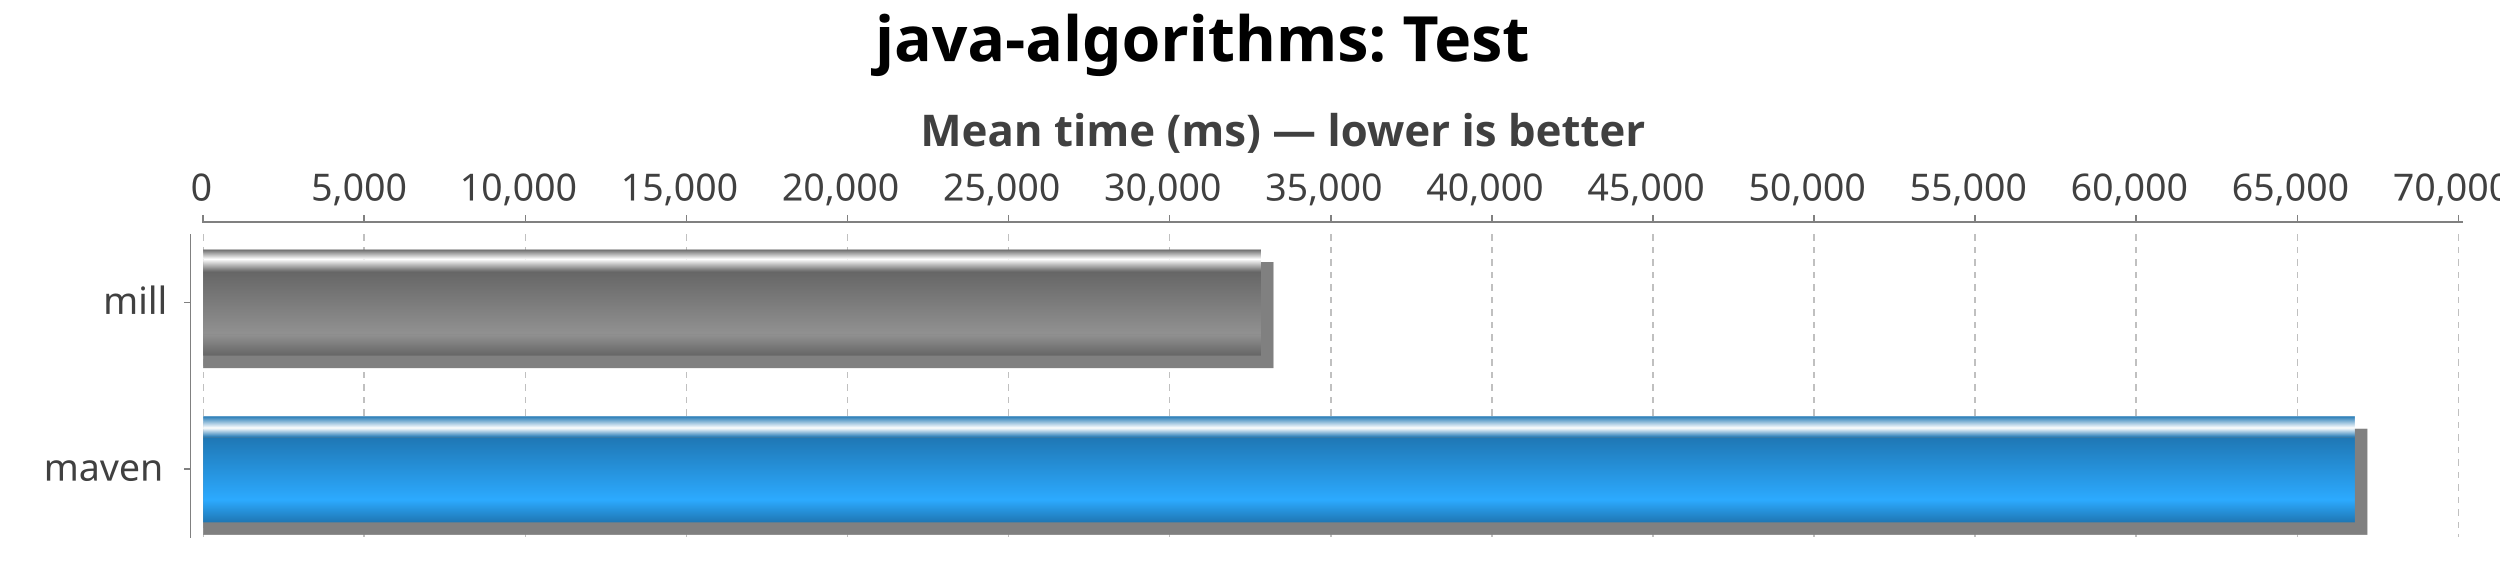
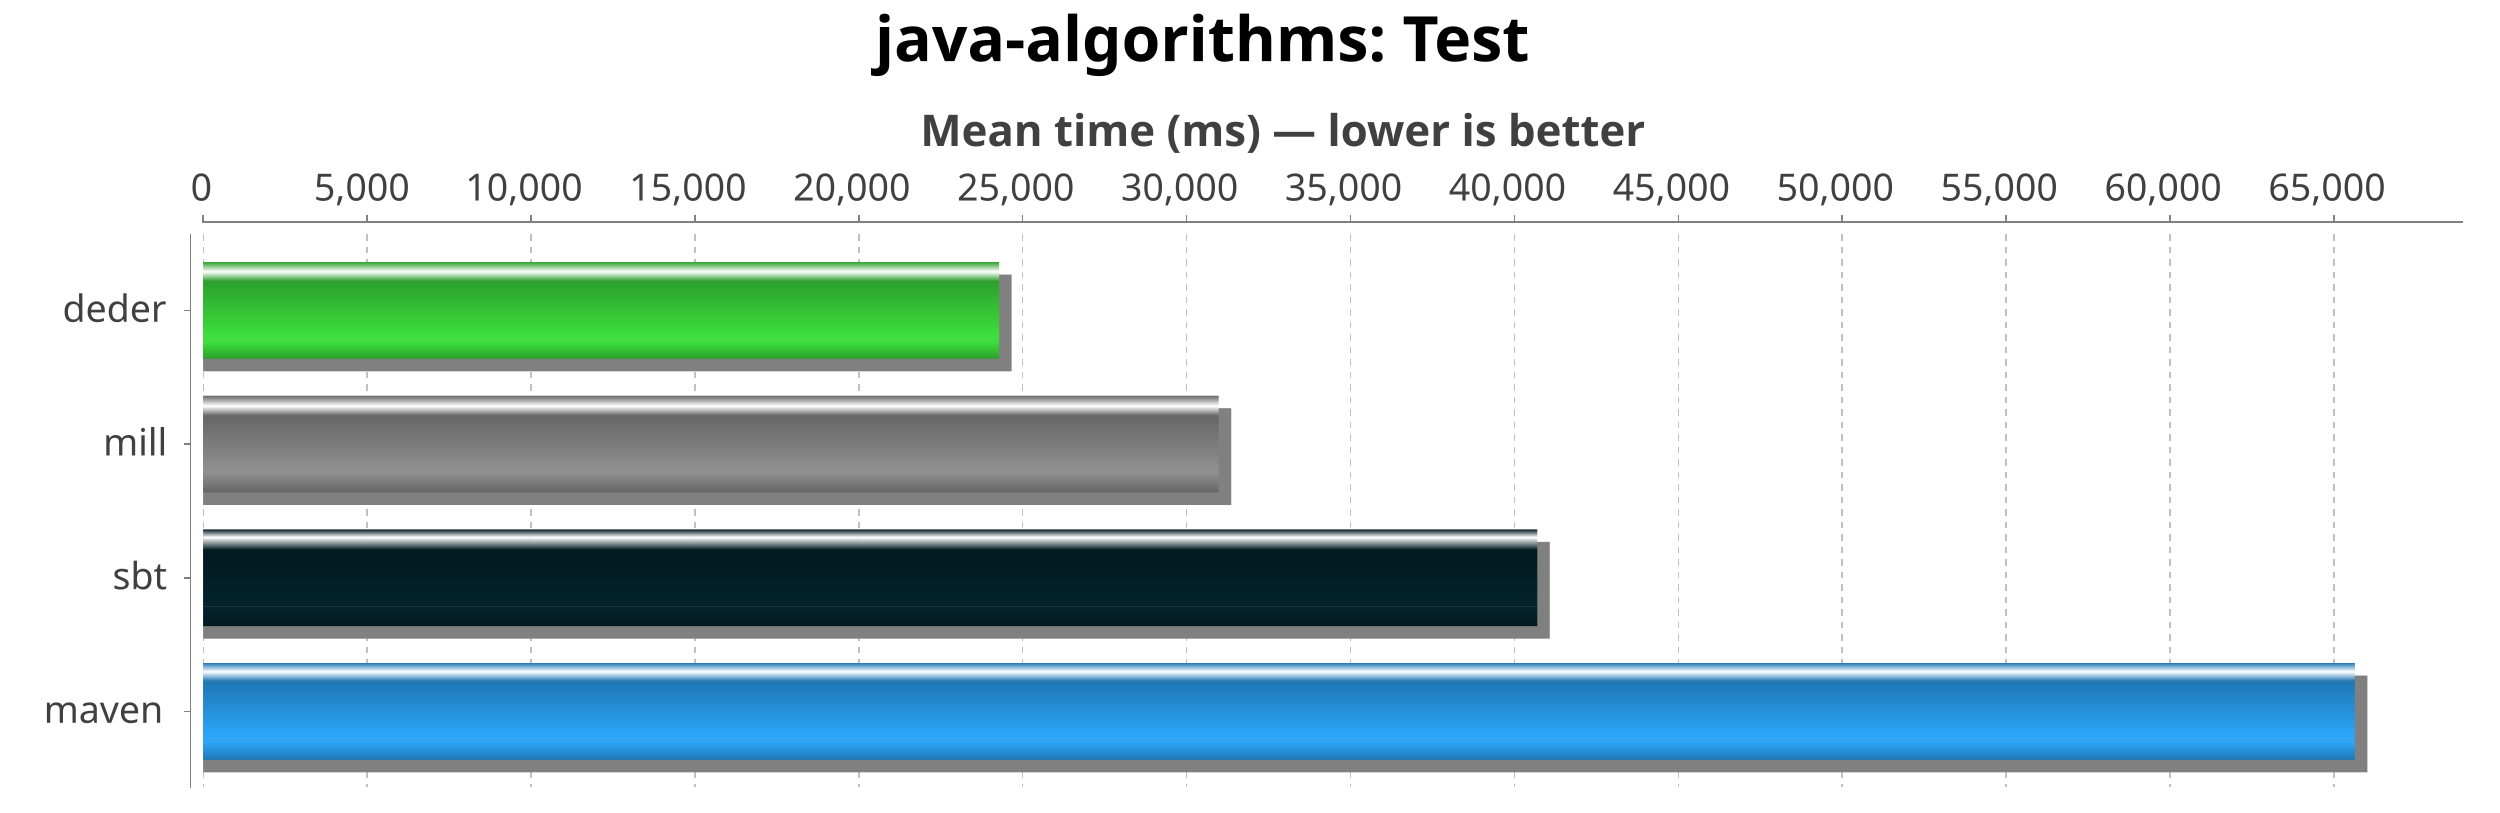
- <svg xmlns="http://www.w3.org/2000/svg" width="800" height="180" text-rendering="auto" shape-rendering="auto">
+ <svg xmlns="http://www.w3.org/2000/svg" width="800" height="260" text-rendering="auto" shape-rendering="auto">
  <defs>
-     <linearGradient id="_80462503791gp3" x1="0" y1="107" x2="0" y2="113.8" gradientUnits="userSpaceOnUse">
+     <linearGradient id="_73742446763gp5" x1="0" y1="130" x2="0" y2="133" gradientUnits="userSpaceOnUse">
+       <stop offset="0%" stop-color="rgb(255,255,255)" />
+       <stop offset="100%" stop-color="rgb(102,102,102)" />
+     </linearGradient>
+     <linearGradient id="_73742446763gp6" x1="0" y1="133" x2="0" y2="151" gradientUnits="userSpaceOnUse">
+       <stop offset="0%" stop-color="rgb(102,102,102)" />
+       <stop offset="100%" stop-color="rgb(145,145,145)" />
+     </linearGradient>
+     <linearGradient id="_73742446763gp3" x1="0" y1="109" x2="0" y2="114.82" gradientUnits="userSpaceOnUse">
+       <stop offset="0%" stop-color="rgb(62,228,62)" />
+       <stop offset="100%" stop-color="rgb(44,160,44)" />
+     </linearGradient>
+     <linearGradient id="_73742446763gp8" x1="0" y1="169.4" x2="0" y2="172" gradientUnits="userSpaceOnUse">
+       <stop offset="0%" stop-color="rgb(1,25,31)" />
+       <stop offset="100%" stop-color="rgb(255,255,255)" />
+     </linearGradient>
+     <linearGradient id="_73742446763gp7" x1="0" y1="151" x2="0" y2="157.6" gradientUnits="userSpaceOnUse">
      <stop offset="0%" stop-color="rgb(145,145,145)" />
      <stop offset="100%" stop-color="rgb(102,102,102)" />
    </linearGradient>
-     <linearGradient id="_80462503791gp4" x1="0" y1="133.2" x2="0" y2="137" gradientUnits="userSpaceOnUse">
+     <linearGradient id="_73742446763gp14" x1="0" y1="218" x2="0" y2="237" gradientUnits="userSpaceOnUse">
+       <stop offset="0%" stop-color="rgb(31,119,180)" />
+       <stop offset="100%" stop-color="rgb(44,170,255)" />
+     </linearGradient>
+     <linearGradient id="_73742446763gp15" x1="0" y1="237" x2="0" y2="243.15" gradientUnits="userSpaceOnUse">
+       <stop offset="0%" stop-color="rgb(44,170,255)" />
+       <stop offset="100%" stop-color="rgb(31,119,180)" />
+     </linearGradient>
+     <linearGradient id="_73742446763gp10" x1="0" y1="176" x2="0" y2="194" gradientUnits="userSpaceOnUse">
+       <stop offset="0%" stop-color="rgb(1,25,31)" />
+       <stop offset="100%" stop-color="rgb(4,35,44)" />
+     </linearGradient>
+     <linearGradient id="_73742446763gp11" x1="0" y1="194" x2="0" y2="200.38" gradientUnits="userSpaceOnUse">
+       <stop offset="0%" stop-color="rgb(4,35,44)" />
+       <stop offset="100%" stop-color="rgb(1,25,31)" />
+     </linearGradient>
+     <linearGradient id="_73742446763gp1" x1="0" y1="87" x2="0" y2="90" gradientUnits="userSpaceOnUse">
+       <stop offset="0%" stop-color="rgb(255,255,255)" />
+       <stop offset="100%" stop-color="rgb(44,160,44)" />
+     </linearGradient>
+     <linearGradient id="_73742446763gp12" x1="0" y1="212.18" x2="0" y2="215" gradientUnits="userSpaceOnUse">
      <stop offset="0%" stop-color="rgb(31,119,180)" />
      <stop offset="100%" stop-color="rgb(255,255,255)" />
    </linearGradient>
-     <linearGradient id="_80462503791gp5" x1="0" y1="137" x2="0" y2="140" gradientUnits="userSpaceOnUse">
+     <linearGradient id="_73742446763gp2" x1="0" y1="90" x2="0" y2="109" gradientUnits="userSpaceOnUse">
+       <stop offset="0%" stop-color="rgb(44,160,44)" />
+       <stop offset="100%" stop-color="rgb(62,228,62)" />
+     </linearGradient>
+     <linearGradient id="_73742446763gp13" x1="0" y1="215" x2="0" y2="218" gradientUnits="userSpaceOnUse">
      <stop offset="0%" stop-color="rgb(255,255,255)" />
      <stop offset="100%" stop-color="rgb(31,119,180)" />
    </linearGradient>
-     <linearGradient id="_80462503791gp1" x1="0" y1="83" x2="0" y2="87" gradientUnits="userSpaceOnUse">
+     <linearGradient id="_73742446763gp9" x1="0" y1="172" x2="0" y2="176" gradientUnits="userSpaceOnUse">
      <stop offset="0%" stop-color="rgb(255,255,255)" />
-       <stop offset="100%" stop-color="rgb(102,102,102)" />
+       <stop offset="100%" stop-color="rgb(1,25,31)" />
    </linearGradient>
-     <linearGradient id="_80462503791gp2" x1="0" y1="87" x2="0" y2="107" gradientUnits="userSpaceOnUse">
-       <stop offset="0%" stop-color="rgb(102,102,102)" />
-       <stop offset="100%" stop-color="rgb(145,145,145)" />
-     </linearGradient>
-     <linearGradient id="_80462503791gp6" x1="0" y1="140" x2="0" y2="160" gradientUnits="userSpaceOnUse">
-       <stop offset="0%" stop-color="rgb(31,119,180)" />
-       <stop offset="100%" stop-color="rgb(44,170,255)" />
-     </linearGradient>
-     <linearGradient id="_80462503791gp0" x1="0" y1="79.85" x2="0" y2="83" gradientUnits="userSpaceOnUse">
+     <linearGradient id="_73742446763gp4" x1="0" y1="126.62" x2="0" y2="130" gradientUnits="userSpaceOnUse">
      <stop offset="0%" stop-color="rgb(102,102,102)" />
      <stop offset="100%" stop-color="rgb(255,255,255)" />
    </linearGradient>
-     <linearGradient id="_80462503791gp7" x1="0" y1="160" x2="0" y2="167.15" gradientUnits="userSpaceOnUse">
-       <stop offset="0%" stop-color="rgb(44,170,255)" />
-       <stop offset="100%" stop-color="rgb(31,119,180)" />
+     <linearGradient id="_73742446763gp0" x1="0" y1="83.85" x2="0" y2="87" gradientUnits="userSpaceOnUse">
+       <stop offset="0%" stop-color="rgb(44,160,44)" />
+       <stop offset="100%" stop-color="rgb(255,255,255)" />
    </linearGradient>
-     <clipPath id="_80462503791clip-0">
-       <path d="M0,0L0,180L800,180L800,0Z" />
+     <clipPath id="_73742446763clip-0">
+       <path d="M0,0L0,260L800,260L800,0Z" />
    </clipPath>
-     <clipPath id="_80462503791clip-1">
-       <path d="M65,75L65,172L788,172L788,75Z" />
+     <clipPath id="_73742446763clip-1">
+       <path d="M65,75L65,252L788,252L788,75Z" />
    </clipPath>
  </defs>
-   <rect x="0" y="0" width="800" height="180" style="fill:rgb(255,255,255)" clip-path="url(#_80462503791clip-0)" />
+   <rect x="0" y="0" width="800" height="260" style="fill:rgb(255,255,255)" clip-path="url(#_73742446763clip-0)" />
  <g>
-     <text x="280" y="19.56" style="fill: rgb(0,0,0); fill-opacity: 1.0; font-family: sans-serif; font-size: 20px; font-weight: bold;" clip-path="url(#_80462503791clip-0)">java-algorithms: Test</text>
+     <text x="280" y="19.56" style="fill: rgb(0,0,0); fill-opacity: 1.0; font-family: sans-serif; font-size: 20px; font-weight: bold;" clip-path="url(#_73742446763clip-0)">java-algorithms: Test</text>
  </g>
-   <rect x="65" y="75" width="723" height="97" style="fill:rgb(255,255,255)" clip-path="url(#_80462503791clip-0)" />
-   <line x1="65" y1="71" x2="788" y2="71" style="stroke-width:0.5;stroke:rgb(128,128,128);stroke-opacity:1.0;stroke-linecap:square;stroke-miterlimit:10;shape-rendering:crispEdges" clip-path="url(#_80462503791clip-0)" />
+   <rect x="65" y="75" width="723" height="177" style="fill:rgb(255,255,255)" clip-path="url(#_73742446763clip-0)" />
+   <line x1="65" y1="71" x2="788" y2="71" style="stroke-width:0.5;stroke:rgb(128,128,128);stroke-opacity:1.0;stroke-linecap:square;stroke-miterlimit:10;shape-rendering:crispEdges" clip-path="url(#_73742446763clip-0)" />
  <g>
-     <text x="61" y="64.17" style="fill: rgb(64,64,64); fill-opacity: 1.0; font-family: sans-serif; font-size: 12px;" clip-path="url(#_80462503791clip-0)">0</text>
+     <text x="61" y="64.17" style="fill: rgb(64,64,64); fill-opacity: 1.0; font-family: sans-serif; font-size: 12px;" clip-path="url(#_73742446763clip-0)">0</text>
  </g>
-   <line x1="65" y1="69" x2="65" y2="71" style="stroke-width:0.5;stroke:rgb(128,128,128);stroke-opacity:1.0;stroke-linecap:square;stroke-miterlimit:10;shape-rendering:crispEdges" clip-path="url(#_80462503791clip-0)" />
+   <line x1="65" y1="69" x2="65" y2="71" style="stroke-width:0.5;stroke:rgb(128,128,128);stroke-opacity:1.0;stroke-linecap:square;stroke-miterlimit:10;shape-rendering:crispEdges" clip-path="url(#_73742446763clip-0)" />
  <g>
-     <text x="99.55" y="64.17" style="fill: rgb(64,64,64); fill-opacity: 1.0; font-family: sans-serif; font-size: 12px;" clip-path="url(#_80462503791clip-0)">5,000</text>
+     <text x="100.45" y="64.17" style="fill: rgb(64,64,64); fill-opacity: 1.0; font-family: sans-serif; font-size: 12px;" clip-path="url(#_73742446763clip-0)">5,000</text>
  </g>
-   <line x1="116.55" y1="69" x2="116.55" y2="71" style="stroke-width:0.5;stroke:rgb(128,128,128);stroke-opacity:1.0;stroke-linecap:square;stroke-miterlimit:10;shape-rendering:crispEdges" clip-path="url(#_80462503791clip-0)" />
+   <line x1="117.45" y1="69" x2="117.45" y2="71" style="stroke-width:0.5;stroke:rgb(128,128,128);stroke-opacity:1.0;stroke-linecap:square;stroke-miterlimit:10;shape-rendering:crispEdges" clip-path="url(#_73742446763clip-0)" />
  <g>
-     <text x="147.1" y="64.17" style="fill: rgb(64,64,64); fill-opacity: 1.0; font-family: sans-serif; font-size: 12px;" clip-path="url(#_80462503791clip-0)">10,000</text>
+     <text x="148.9" y="64.17" style="fill: rgb(64,64,64); fill-opacity: 1.0; font-family: sans-serif; font-size: 12px;" clip-path="url(#_73742446763clip-0)">10,000</text>
  </g>
-   <line x1="168.1" y1="69" x2="168.1" y2="71" style="stroke-width:0.5;stroke:rgb(128,128,128);stroke-opacity:1.0;stroke-linecap:square;stroke-miterlimit:10;shape-rendering:crispEdges" clip-path="url(#_80462503791clip-0)" />
+   <line x1="169.9" y1="69" x2="169.9" y2="71" style="stroke-width:0.5;stroke:rgb(128,128,128);stroke-opacity:1.0;stroke-linecap:square;stroke-miterlimit:10;shape-rendering:crispEdges" clip-path="url(#_73742446763clip-0)" />
  <g>
-     <text x="198.65" y="64.17" style="fill: rgb(64,64,64); fill-opacity: 1.0; font-family: sans-serif; font-size: 12px;" clip-path="url(#_80462503791clip-0)">15,000</text>
+     <text x="201.36" y="64.17" style="fill: rgb(64,64,64); fill-opacity: 1.0; font-family: sans-serif; font-size: 12px;" clip-path="url(#_73742446763clip-0)">15,000</text>
  </g>
-   <line x1="219.65" y1="69" x2="219.65" y2="71" style="stroke-width:0.5;stroke:rgb(128,128,128);stroke-opacity:1.0;stroke-linecap:square;stroke-miterlimit:10;shape-rendering:crispEdges" clip-path="url(#_80462503791clip-0)" />
+   <line x1="222.36" y1="69" x2="222.36" y2="71" style="stroke-width:0.5;stroke:rgb(128,128,128);stroke-opacity:1.0;stroke-linecap:square;stroke-miterlimit:10;shape-rendering:crispEdges" clip-path="url(#_73742446763clip-0)" />
  <g>
-     <text x="250.2" y="64.17" style="fill: rgb(64,64,64); fill-opacity: 1.0; font-family: sans-serif; font-size: 12px;" clip-path="url(#_80462503791clip-0)">20,000</text>
+     <text x="253.81" y="64.17" style="fill: rgb(64,64,64); fill-opacity: 1.0; font-family: sans-serif; font-size: 12px;" clip-path="url(#_73742446763clip-0)">20,000</text>
  </g>
-   <line x1="271.2" y1="69" x2="271.2" y2="71" style="stroke-width:0.5;stroke:rgb(128,128,128);stroke-opacity:1.0;stroke-linecap:square;stroke-miterlimit:10;shape-rendering:crispEdges" clip-path="url(#_80462503791clip-0)" />
+   <line x1="274.81" y1="69" x2="274.81" y2="71" style="stroke-width:0.5;stroke:rgb(128,128,128);stroke-opacity:1.0;stroke-linecap:square;stroke-miterlimit:10;shape-rendering:crispEdges" clip-path="url(#_73742446763clip-0)" />
  <g>
-     <text x="301.75" y="64.17" style="fill: rgb(64,64,64); fill-opacity: 1.0; font-family: sans-serif; font-size: 12px;" clip-path="url(#_80462503791clip-0)">25,000</text>
+     <text x="306.26" y="64.17" style="fill: rgb(64,64,64); fill-opacity: 1.0; font-family: sans-serif; font-size: 12px;" clip-path="url(#_73742446763clip-0)">25,000</text>
  </g>
-   <line x1="322.75" y1="69" x2="322.75" y2="71" style="stroke-width:0.5;stroke:rgb(128,128,128);stroke-opacity:1.0;stroke-linecap:square;stroke-miterlimit:10;shape-rendering:crispEdges" clip-path="url(#_80462503791clip-0)" />
+   <line x1="327.26" y1="69" x2="327.26" y2="71" style="stroke-width:0.5;stroke:rgb(128,128,128);stroke-opacity:1.0;stroke-linecap:square;stroke-miterlimit:10;shape-rendering:crispEdges" clip-path="url(#_73742446763clip-0)" />
  <g>
-     <text x="353.3" y="64.17" style="fill: rgb(64,64,64); fill-opacity: 1.0; font-family: sans-serif; font-size: 12px;" clip-path="url(#_80462503791clip-0)">30,000</text>
+     <text x="358.71" y="64.17" style="fill: rgb(64,64,64); fill-opacity: 1.0; font-family: sans-serif; font-size: 12px;" clip-path="url(#_73742446763clip-0)">30,000</text>
  </g>
-   <line x1="374.3" y1="69" x2="374.3" y2="71" style="stroke-width:0.5;stroke:rgb(128,128,128);stroke-opacity:1.0;stroke-linecap:square;stroke-miterlimit:10;shape-rendering:crispEdges" clip-path="url(#_80462503791clip-0)" />
+   <line x1="379.71" y1="69" x2="379.71" y2="71" style="stroke-width:0.5;stroke:rgb(128,128,128);stroke-opacity:1.0;stroke-linecap:square;stroke-miterlimit:10;shape-rendering:crispEdges" clip-path="url(#_73742446763clip-0)" />
  <g>
-     <text x="404.86" y="64.17" style="fill: rgb(64,64,64); fill-opacity: 1.0; font-family: sans-serif; font-size: 12px;" clip-path="url(#_80462503791clip-0)">35,000</text>
+     <text x="411.16" y="64.17" style="fill: rgb(64,64,64); fill-opacity: 1.0; font-family: sans-serif; font-size: 12px;" clip-path="url(#_73742446763clip-0)">35,000</text>
  </g>
-   <line x1="425.86" y1="69" x2="425.86" y2="71" style="stroke-width:0.5;stroke:rgb(128,128,128);stroke-opacity:1.0;stroke-linecap:square;stroke-miterlimit:10;shape-rendering:crispEdges" clip-path="url(#_80462503791clip-0)" />
+   <line x1="432.16" y1="69" x2="432.16" y2="71" style="stroke-width:0.5;stroke:rgb(128,128,128);stroke-opacity:1.0;stroke-linecap:square;stroke-miterlimit:10;shape-rendering:crispEdges" clip-path="url(#_73742446763clip-0)" />
  <g>
-     <text x="456.41" y="64.17" style="fill: rgb(64,64,64); fill-opacity: 1.0; font-family: sans-serif; font-size: 12px;" clip-path="url(#_80462503791clip-0)">40,000</text>
+     <text x="463.61" y="64.17" style="fill: rgb(64,64,64); fill-opacity: 1.0; font-family: sans-serif; font-size: 12px;" clip-path="url(#_73742446763clip-0)">40,000</text>
  </g>
-   <line x1="477.41" y1="69" x2="477.41" y2="71" style="stroke-width:0.5;stroke:rgb(128,128,128);stroke-opacity:1.0;stroke-linecap:square;stroke-miterlimit:10;shape-rendering:crispEdges" clip-path="url(#_80462503791clip-0)" />
+   <line x1="484.61" y1="69" x2="484.61" y2="71" style="stroke-width:0.5;stroke:rgb(128,128,128);stroke-opacity:1.0;stroke-linecap:square;stroke-miterlimit:10;shape-rendering:crispEdges" clip-path="url(#_73742446763clip-0)" />
  <g>
-     <text x="507.96" y="64.17" style="fill: rgb(64,64,64); fill-opacity: 1.0; font-family: sans-serif; font-size: 12px;" clip-path="url(#_80462503791clip-0)">45,000</text>
+     <text x="516.07" y="64.17" style="fill: rgb(64,64,64); fill-opacity: 1.0; font-family: sans-serif; font-size: 12px;" clip-path="url(#_73742446763clip-0)">45,000</text>
  </g>
-   <line x1="528.96" y1="69" x2="528.96" y2="71" style="stroke-width:0.5;stroke:rgb(128,128,128);stroke-opacity:1.0;stroke-linecap:square;stroke-miterlimit:10;shape-rendering:crispEdges" clip-path="url(#_80462503791clip-0)" />
+   <line x1="537.07" y1="69" x2="537.07" y2="71" style="stroke-width:0.5;stroke:rgb(128,128,128);stroke-opacity:1.0;stroke-linecap:square;stroke-miterlimit:10;shape-rendering:crispEdges" clip-path="url(#_73742446763clip-0)" />
  <g>
-     <text x="559.51" y="64.17" style="fill: rgb(64,64,64); fill-opacity: 1.0; font-family: sans-serif; font-size: 12px;" clip-path="url(#_80462503791clip-0)">50,000</text>
+     <text x="568.52" y="64.17" style="fill: rgb(64,64,64); fill-opacity: 1.0; font-family: sans-serif; font-size: 12px;" clip-path="url(#_73742446763clip-0)">50,000</text>
  </g>
-   <line x1="580.51" y1="69" x2="580.51" y2="71" style="stroke-width:0.5;stroke:rgb(128,128,128);stroke-opacity:1.0;stroke-linecap:square;stroke-miterlimit:10;shape-rendering:crispEdges" clip-path="url(#_80462503791clip-0)" />
+   <line x1="589.52" y1="69" x2="589.52" y2="71" style="stroke-width:0.5;stroke:rgb(128,128,128);stroke-opacity:1.0;stroke-linecap:square;stroke-miterlimit:10;shape-rendering:crispEdges" clip-path="url(#_73742446763clip-0)" />
  <g>
-     <text x="611.06" y="64.17" style="fill: rgb(64,64,64); fill-opacity: 1.0; font-family: sans-serif; font-size: 12px;" clip-path="url(#_80462503791clip-0)">55,000</text>
+     <text x="620.97" y="64.17" style="fill: rgb(64,64,64); fill-opacity: 1.0; font-family: sans-serif; font-size: 12px;" clip-path="url(#_73742446763clip-0)">55,000</text>
  </g>
-   <line x1="632.06" y1="69" x2="632.06" y2="71" style="stroke-width:0.5;stroke:rgb(128,128,128);stroke-opacity:1.0;stroke-linecap:square;stroke-miterlimit:10;shape-rendering:crispEdges" clip-path="url(#_80462503791clip-0)" />
+   <line x1="641.97" y1="69" x2="641.97" y2="71" style="stroke-width:0.5;stroke:rgb(128,128,128);stroke-opacity:1.0;stroke-linecap:square;stroke-miterlimit:10;shape-rendering:crispEdges" clip-path="url(#_73742446763clip-0)" />
  <g>
-     <text x="662.61" y="64.17" style="fill: rgb(64,64,64); fill-opacity: 1.0; font-family: sans-serif; font-size: 12px;" clip-path="url(#_80462503791clip-0)">60,000</text>
+     <text x="673.42" y="64.17" style="fill: rgb(64,64,64); fill-opacity: 1.0; font-family: sans-serif; font-size: 12px;" clip-path="url(#_73742446763clip-0)">60,000</text>
  </g>
-   <line x1="683.61" y1="69" x2="683.61" y2="71" style="stroke-width:0.5;stroke:rgb(128,128,128);stroke-opacity:1.0;stroke-linecap:square;stroke-miterlimit:10;shape-rendering:crispEdges" clip-path="url(#_80462503791clip-0)" />
+   <line x1="694.42" y1="69" x2="694.42" y2="71" style="stroke-width:0.5;stroke:rgb(128,128,128);stroke-opacity:1.0;stroke-linecap:square;stroke-miterlimit:10;shape-rendering:crispEdges" clip-path="url(#_73742446763clip-0)" />
  <g>
-     <text x="714.16" y="64.17" style="fill: rgb(64,64,64); fill-opacity: 1.0; font-family: sans-serif; font-size: 12px;" clip-path="url(#_80462503791clip-0)">65,000</text>
+     <text x="725.87" y="64.17" style="fill: rgb(64,64,64); fill-opacity: 1.0; font-family: sans-serif; font-size: 12px;" clip-path="url(#_73742446763clip-0)">65,000</text>
  </g>
-   <line x1="735.16" y1="69" x2="735.16" y2="71" style="stroke-width:0.5;stroke:rgb(128,128,128);stroke-opacity:1.0;stroke-linecap:square;stroke-miterlimit:10;shape-rendering:crispEdges" clip-path="url(#_80462503791clip-0)" />
+   <line x1="746.87" y1="69" x2="746.87" y2="71" style="stroke-width:0.5;stroke:rgb(128,128,128);stroke-opacity:1.0;stroke-linecap:square;stroke-miterlimit:10;shape-rendering:crispEdges" clip-path="url(#_73742446763clip-0)" />
  <g>
-     <text x="765.71" y="64.17" style="fill: rgb(64,64,64); fill-opacity: 1.0; font-family: sans-serif; font-size: 12px;" clip-path="url(#_80462503791clip-0)">70,000</text>
+     <text x="294.5" y="46.73" style="fill: rgb(64,64,64); fill-opacity: 1.0; font-family: sans-serif; font-size: 14px; font-weight: bold;" clip-path="url(#_73742446763clip-0)">Mean time (ms) — lower is better</text>
  </g>
-   <line x1="786.71" y1="69" x2="786.71" y2="71" style="stroke-width:0.5;stroke:rgb(128,128,128);stroke-opacity:1.0;stroke-linecap:square;stroke-miterlimit:10;shape-rendering:crispEdges" clip-path="url(#_80462503791clip-0)" />
+   <line x1="61" y1="75" x2="61" y2="252" style="stroke-width:0.5;stroke:rgb(128,128,128);stroke-opacity:1.0;stroke-linecap:square;stroke-miterlimit:10;shape-rendering:crispEdges" clip-path="url(#_73742446763clip-0)" />
+   <line x1="61" y1="99.34" x2="61" y2="99.34" style="stroke-width:0.5;stroke:rgb(128,128,128);stroke-opacity:1.0;stroke-linecap:square;stroke-miterlimit:10;shape-rendering:crispEdges" clip-path="url(#_73742446763clip-0)" />
+   <line x1="61" y1="99.34" x2="59" y2="99.34" style="stroke-width:0.5;stroke:rgb(128,128,128);stroke-opacity:1.0;stroke-linecap:square;stroke-miterlimit:10;shape-rendering:crispEdges" clip-path="url(#_73742446763clip-0)" />
+   <line x1="61" y1="142.11" x2="61" y2="142.11" style="stroke-width:0.5;stroke:rgb(128,128,128);stroke-opacity:1.0;stroke-linecap:square;stroke-miterlimit:10;shape-rendering:crispEdges" clip-path="url(#_73742446763clip-0)" />
+   <line x1="61" y1="142.11" x2="59" y2="142.11" style="stroke-width:0.5;stroke:rgb(128,128,128);stroke-opacity:1.0;stroke-linecap:square;stroke-miterlimit:10;shape-rendering:crispEdges" clip-path="url(#_73742446763clip-0)" />
+   <line x1="61" y1="184.89" x2="61" y2="184.89" style="stroke-width:0.5;stroke:rgb(128,128,128);stroke-opacity:1.0;stroke-linecap:square;stroke-miterlimit:10;shape-rendering:crispEdges" clip-path="url(#_73742446763clip-0)" />
+   <line x1="61" y1="184.89" x2="59" y2="184.89" style="stroke-width:0.5;stroke:rgb(128,128,128);stroke-opacity:1.0;stroke-linecap:square;stroke-miterlimit:10;shape-rendering:crispEdges" clip-path="url(#_73742446763clip-0)" />
+   <line x1="61" y1="227.66" x2="61" y2="227.66" style="stroke-width:0.5;stroke:rgb(128,128,128);stroke-opacity:1.0;stroke-linecap:square;stroke-miterlimit:10;shape-rendering:crispEdges" clip-path="url(#_73742446763clip-0)" />
+   <line x1="61" y1="227.66" x2="59" y2="227.66" style="stroke-width:0.5;stroke:rgb(128,128,128);stroke-opacity:1.0;stroke-linecap:square;stroke-miterlimit:10;shape-rendering:crispEdges" clip-path="url(#_73742446763clip-0)" />
  <g>
-     <text x="294.5" y="46.73" style="fill: rgb(64,64,64); fill-opacity: 1.0; font-family: sans-serif; font-size: 14px; font-weight: bold;" clip-path="url(#_80462503791clip-0)">Mean time (ms) — lower is better</text>
-   </g>
-   <line x1="61" y1="75" x2="61" y2="172" style="stroke-width:0.5;stroke:rgb(128,128,128);stroke-opacity:1.0;stroke-linecap:square;stroke-miterlimit:10;shape-rendering:crispEdges" clip-path="url(#_80462503791clip-0)" />
-   <line x1="61" y1="96.82" x2="61" y2="96.82" style="stroke-width:0.5;stroke:rgb(128,128,128);stroke-opacity:1.0;stroke-linecap:square;stroke-miterlimit:10;shape-rendering:crispEdges" clip-path="url(#_80462503791clip-0)" />
-   <line x1="61" y1="96.82" x2="59" y2="96.82" style="stroke-width:0.5;stroke:rgb(128,128,128);stroke-opacity:1.0;stroke-linecap:square;stroke-miterlimit:10;shape-rendering:crispEdges" clip-path="url(#_80462503791clip-0)" />
-   <line x1="61" y1="150.17" x2="61" y2="150.17" style="stroke-width:0.5;stroke:rgb(128,128,128);stroke-opacity:1.0;stroke-linecap:square;stroke-miterlimit:10;shape-rendering:crispEdges" clip-path="url(#_80462503791clip-0)" />
-   <line x1="61" y1="150.17" x2="59" y2="150.17" style="stroke-width:0.5;stroke:rgb(128,128,128);stroke-opacity:1.0;stroke-linecap:square;stroke-miterlimit:10;shape-rendering:crispEdges" clip-path="url(#_80462503791clip-0)" />
-   <g>
-     <text x="33" y="100.46" style="fill: rgb(64,64,64); fill-opacity: 1.0; font-family: sans-serif; font-size: 12px;" clip-path="url(#_80462503791clip-0)">mill</text>
+     <text x="20" y="102.98" style="fill: rgb(64,64,64); fill-opacity: 1.0; font-family: sans-serif; font-size: 12px;" clip-path="url(#_73742446763clip-0)">deder</text>
  </g>
  <g>
-     <text x="14" y="153.81" style="fill: rgb(64,64,64); fill-opacity: 1.0; font-family: sans-serif; font-size: 12px;" clip-path="url(#_80462503791clip-0)">maven</text>
+     <text x="33" y="145.75" style="fill: rgb(64,64,64); fill-opacity: 1.0; font-family: sans-serif; font-size: 12px;" clip-path="url(#_73742446763clip-0)">mill</text>
  </g>
-   <line x1="65" y1="75" x2="65" y2="172" style="stroke-width:0.5;stroke:rgb(192,192,192);stroke-opacity:1.0;stroke-linejoin:bevel;stroke-miterlimit:0;stroke-dasharray:2.0,2.0;shape-rendering:crispEdges" clip-path="url(#_80462503791clip-1)" />
-   <line x1="116.55" y1="75" x2="116.55" y2="172" style="stroke-width:0.5;stroke:rgb(192,192,192);stroke-opacity:1.0;stroke-linejoin:bevel;stroke-miterlimit:0;stroke-dasharray:2.0,2.0;shape-rendering:crispEdges" clip-path="url(#_80462503791clip-1)" />
-   <line x1="168.1" y1="75" x2="168.1" y2="172" style="stroke-width:0.5;stroke:rgb(192,192,192);stroke-opacity:1.0;stroke-linejoin:bevel;stroke-miterlimit:0;stroke-dasharray:2.0,2.0;shape-rendering:crispEdges" clip-path="url(#_80462503791clip-1)" />
-   <line x1="219.65" y1="75" x2="219.65" y2="172" style="stroke-width:0.5;stroke:rgb(192,192,192);stroke-opacity:1.0;stroke-linejoin:bevel;stroke-miterlimit:0;stroke-dasharray:2.0,2.0;shape-rendering:crispEdges" clip-path="url(#_80462503791clip-1)" />
-   <line x1="271.2" y1="75" x2="271.2" y2="172" style="stroke-width:0.5;stroke:rgb(192,192,192);stroke-opacity:1.0;stroke-linejoin:bevel;stroke-miterlimit:0;stroke-dasharray:2.0,2.0;shape-rendering:crispEdges" clip-path="url(#_80462503791clip-1)" />
-   <line x1="322.75" y1="75" x2="322.75" y2="172" style="stroke-width:0.5;stroke:rgb(192,192,192);stroke-opacity:1.0;stroke-linejoin:bevel;stroke-miterlimit:0;stroke-dasharray:2.0,2.0;shape-rendering:crispEdges" clip-path="url(#_80462503791clip-1)" />
-   <line x1="374.3" y1="75" x2="374.3" y2="172" style="stroke-width:0.5;stroke:rgb(192,192,192);stroke-opacity:1.0;stroke-linejoin:bevel;stroke-miterlimit:0;stroke-dasharray:2.0,2.0;shape-rendering:crispEdges" clip-path="url(#_80462503791clip-1)" />
-   <line x1="425.86" y1="75" x2="425.86" y2="172" style="stroke-width:0.5;stroke:rgb(192,192,192);stroke-opacity:1.0;stroke-linejoin:bevel;stroke-miterlimit:0;stroke-dasharray:2.0,2.0;shape-rendering:crispEdges" clip-path="url(#_80462503791clip-1)" />
-   <line x1="477.41" y1="75" x2="477.41" y2="172" style="stroke-width:0.5;stroke:rgb(192,192,192);stroke-opacity:1.0;stroke-linejoin:bevel;stroke-miterlimit:0;stroke-dasharray:2.0,2.0;shape-rendering:crispEdges" clip-path="url(#_80462503791clip-1)" />
-   <line x1="528.96" y1="75" x2="528.96" y2="172" style="stroke-width:0.5;stroke:rgb(192,192,192);stroke-opacity:1.0;stroke-linejoin:bevel;stroke-miterlimit:0;stroke-dasharray:2.0,2.0;shape-rendering:crispEdges" clip-path="url(#_80462503791clip-1)" />
-   <line x1="580.51" y1="75" x2="580.51" y2="172" style="stroke-width:0.5;stroke:rgb(192,192,192);stroke-opacity:1.0;stroke-linejoin:bevel;stroke-miterlimit:0;stroke-dasharray:2.0,2.0;shape-rendering:crispEdges" clip-path="url(#_80462503791clip-1)" />
-   <line x1="632.06" y1="75" x2="632.06" y2="172" style="stroke-width:0.5;stroke:rgb(192,192,192);stroke-opacity:1.0;stroke-linejoin:bevel;stroke-miterlimit:0;stroke-dasharray:2.0,2.0;shape-rendering:crispEdges" clip-path="url(#_80462503791clip-1)" />
-   <line x1="683.61" y1="75" x2="683.61" y2="172" style="stroke-width:0.5;stroke:rgb(192,192,192);stroke-opacity:1.0;stroke-linejoin:bevel;stroke-miterlimit:0;stroke-dasharray:2.0,2.0;shape-rendering:crispEdges" clip-path="url(#_80462503791clip-1)" />
-   <line x1="735.16" y1="75" x2="735.16" y2="172" style="stroke-width:0.5;stroke:rgb(192,192,192);stroke-opacity:1.0;stroke-linejoin:bevel;stroke-miterlimit:0;stroke-dasharray:2.0,2.0;shape-rendering:crispEdges" clip-path="url(#_80462503791clip-1)" />
-   <line x1="786.71" y1="75" x2="786.71" y2="172" style="stroke-width:0.5;stroke:rgb(192,192,192);stroke-opacity:1.0;stroke-linejoin:bevel;stroke-miterlimit:0;stroke-dasharray:2.0,2.0;shape-rendering:crispEdges" clip-path="url(#_80462503791clip-1)" />
-   <rect x="65" y="83.85" width="342.52" height="33.95" style="fill:rgb(128,128,128)" clip-path="url(#_80462503791clip-1)" />
-   <rect x="65" y="79.85" width="338.52" height="3.15" style="fill:url(#_80462503791gp0)" clip-path="url(#_80462503791clip-1)" />
-   <rect x="65" y="83" width="338.52" height="4" style="fill:url(#_80462503791gp1)" clip-path="url(#_80462503791clip-1)" />
-   <rect x="65" y="87" width="338.52" height="20" style="fill:url(#_80462503791gp2)" clip-path="url(#_80462503791clip-1)" />
-   <rect x="65" y="107" width="338.52" height="6.8" style="fill:url(#_80462503791gp3)" clip-path="url(#_80462503791clip-1)" />
-   <rect x="65" y="137.2" width="692.57" height="33.95" style="fill:rgb(128,128,128)" clip-path="url(#_80462503791clip-1)" />
-   <rect x="65" y="133.2" width="688.57" height="3.8" style="fill:url(#_80462503791gp4)" clip-path="url(#_80462503791clip-1)" />
-   <rect x="65" y="137" width="688.57" height="3" style="fill:url(#_80462503791gp5)" clip-path="url(#_80462503791clip-1)" />
-   <rect x="65" y="140" width="688.57" height="20" style="fill:url(#_80462503791gp6)" clip-path="url(#_80462503791clip-1)" />
-   <rect x="65" y="160" width="688.57" height="7.15" style="fill:url(#_80462503791gp7)" clip-path="url(#_80462503791clip-1)" />
+   <g>
+     <text x="36" y="188.53" style="fill: rgb(64,64,64); fill-opacity: 1.0; font-family: sans-serif; font-size: 12px;" clip-path="url(#_73742446763clip-0)">sbt</text>
+   </g>
+   <g>
+     <text x="14" y="231.3" style="fill: rgb(64,64,64); fill-opacity: 1.0; font-family: sans-serif; font-size: 12px;" clip-path="url(#_73742446763clip-0)">maven</text>
+   </g>
+   <line x1="65" y1="75" x2="65" y2="252" style="stroke-width:0.5;stroke:rgb(192,192,192);stroke-opacity:1.0;stroke-linejoin:bevel;stroke-miterlimit:0;stroke-dasharray:2.0,2.0;shape-rendering:crispEdges" clip-path="url(#_73742446763clip-1)" />
+   <line x1="117.45" y1="75" x2="117.45" y2="252" style="stroke-width:0.5;stroke:rgb(192,192,192);stroke-opacity:1.0;stroke-linejoin:bevel;stroke-miterlimit:0;stroke-dasharray:2.0,2.0;shape-rendering:crispEdges" clip-path="url(#_73742446763clip-1)" />
+   <line x1="169.9" y1="75" x2="169.9" y2="252" style="stroke-width:0.5;stroke:rgb(192,192,192);stroke-opacity:1.0;stroke-linejoin:bevel;stroke-miterlimit:0;stroke-dasharray:2.0,2.0;shape-rendering:crispEdges" clip-path="url(#_73742446763clip-1)" />
+   <line x1="222.36" y1="75" x2="222.36" y2="252" style="stroke-width:0.5;stroke:rgb(192,192,192);stroke-opacity:1.0;stroke-linejoin:bevel;stroke-miterlimit:0;stroke-dasharray:2.0,2.0;shape-rendering:crispEdges" clip-path="url(#_73742446763clip-1)" />
+   <line x1="274.81" y1="75" x2="274.81" y2="252" style="stroke-width:0.5;stroke:rgb(192,192,192);stroke-opacity:1.0;stroke-linejoin:bevel;stroke-miterlimit:0;stroke-dasharray:2.0,2.0;shape-rendering:crispEdges" clip-path="url(#_73742446763clip-1)" />
+   <line x1="327.26" y1="75" x2="327.26" y2="252" style="stroke-width:0.5;stroke:rgb(192,192,192);stroke-opacity:1.0;stroke-linejoin:bevel;stroke-miterlimit:0;stroke-dasharray:2.0,2.0;shape-rendering:crispEdges" clip-path="url(#_73742446763clip-1)" />
+   <line x1="379.71" y1="75" x2="379.71" y2="252" style="stroke-width:0.5;stroke:rgb(192,192,192);stroke-opacity:1.0;stroke-linejoin:bevel;stroke-miterlimit:0;stroke-dasharray:2.0,2.0;shape-rendering:crispEdges" clip-path="url(#_73742446763clip-1)" />
+   <line x1="432.16" y1="75" x2="432.16" y2="252" style="stroke-width:0.5;stroke:rgb(192,192,192);stroke-opacity:1.0;stroke-linejoin:bevel;stroke-miterlimit:0;stroke-dasharray:2.0,2.0;shape-rendering:crispEdges" clip-path="url(#_73742446763clip-1)" />
+   <line x1="484.61" y1="75" x2="484.61" y2="252" style="stroke-width:0.5;stroke:rgb(192,192,192);stroke-opacity:1.0;stroke-linejoin:bevel;stroke-miterlimit:0;stroke-dasharray:2.0,2.0;shape-rendering:crispEdges" clip-path="url(#_73742446763clip-1)" />
+   <line x1="537.07" y1="75" x2="537.07" y2="252" style="stroke-width:0.5;stroke:rgb(192,192,192);stroke-opacity:1.0;stroke-linejoin:bevel;stroke-miterlimit:0;stroke-dasharray:2.0,2.0;shape-rendering:crispEdges" clip-path="url(#_73742446763clip-1)" />
+   <line x1="589.52" y1="75" x2="589.52" y2="252" style="stroke-width:0.5;stroke:rgb(192,192,192);stroke-opacity:1.0;stroke-linejoin:bevel;stroke-miterlimit:0;stroke-dasharray:2.0,2.0;shape-rendering:crispEdges" clip-path="url(#_73742446763clip-1)" />
+   <line x1="641.97" y1="75" x2="641.97" y2="252" style="stroke-width:0.5;stroke:rgb(192,192,192);stroke-opacity:1.0;stroke-linejoin:bevel;stroke-miterlimit:0;stroke-dasharray:2.0,2.0;shape-rendering:crispEdges" clip-path="url(#_73742446763clip-1)" />
+   <line x1="694.42" y1="75" x2="694.42" y2="252" style="stroke-width:0.5;stroke:rgb(192,192,192);stroke-opacity:1.0;stroke-linejoin:bevel;stroke-miterlimit:0;stroke-dasharray:2.0,2.0;shape-rendering:crispEdges" clip-path="url(#_73742446763clip-1)" />
+   <line x1="746.87" y1="75" x2="746.87" y2="252" style="stroke-width:0.5;stroke:rgb(192,192,192);stroke-opacity:1.0;stroke-linejoin:bevel;stroke-miterlimit:0;stroke-dasharray:2.0,2.0;shape-rendering:crispEdges" clip-path="url(#_73742446763clip-1)" />
+   <rect x="65" y="87.85" width="258.72" height="30.97" style="fill:rgb(128,128,128)" clip-path="url(#_73742446763clip-1)" />
+   <rect x="65" y="83.85" width="254.72" height="3.15" style="fill:url(#_73742446763gp0)" clip-path="url(#_73742446763clip-1)" />
+   <rect x="65" y="87" width="254.72" height="3" style="fill:url(#_73742446763gp1)" clip-path="url(#_73742446763clip-1)" />
+   <rect x="65" y="90" width="254.72" height="19" style="fill:url(#_73742446763gp2)" clip-path="url(#_73742446763clip-1)" />
+   <rect x="65" y="109" width="254.72" height="5.82" style="fill:url(#_73742446763gp3)" clip-path="url(#_73742446763clip-1)" />
+   <rect x="65" y="130.62" width="329" height="30.98" style="fill:rgb(128,128,128)" clip-path="url(#_73742446763clip-1)" />
+   <rect x="65" y="126.63" width="325" height="3.37" style="fill:url(#_73742446763gp4)" clip-path="url(#_73742446763clip-1)" />
+   <rect x="65" y="130" width="325" height="3" style="fill:url(#_73742446763gp5)" clip-path="url(#_73742446763clip-1)" />
+   <rect x="65" y="133" width="325" height="18" style="fill:url(#_73742446763gp6)" clip-path="url(#_73742446763clip-1)" />
+   <rect x="65" y="151" width="325" height="6.6" style="fill:url(#_73742446763gp7)" clip-path="url(#_73742446763clip-1)" />
+   <rect x="65" y="173.4" width="430.93" height="30.97" style="fill:rgb(128,128,128)" clip-path="url(#_73742446763clip-1)" />
+   <rect x="65" y="169.4" width="426.93" height="2.6" style="fill:url(#_73742446763gp8)" clip-path="url(#_73742446763clip-1)" />
+   <rect x="65" y="172" width="426.93" height="4" style="fill:url(#_73742446763gp9)" clip-path="url(#_73742446763clip-1)" />
+   <rect x="65" y="176" width="426.93" height="18" style="fill:url(#_73742446763gp10)" clip-path="url(#_73742446763clip-1)" />
+   <rect x="65" y="194" width="426.93" height="6.37" style="fill:url(#_73742446763gp11)" clip-path="url(#_73742446763clip-1)" />
+   <rect x="65" y="216.17" width="692.57" height="30.97" style="fill:rgb(128,128,128)" clip-path="url(#_73742446763clip-1)" />
+   <rect x="65" y="212.17" width="688.57" height="2.83" style="fill:url(#_73742446763gp12)" clip-path="url(#_73742446763clip-1)" />
+   <rect x="65" y="215" width="688.57" height="3" style="fill:url(#_73742446763gp13)" clip-path="url(#_73742446763clip-1)" />
+   <rect x="65" y="218" width="688.57" height="19" style="fill:url(#_73742446763gp14)" clip-path="url(#_73742446763clip-1)" />
+   <rect x="65" y="237" width="688.57" height="6.15" style="fill:url(#_73742446763gp15)" clip-path="url(#_73742446763clip-1)" />
</svg>
